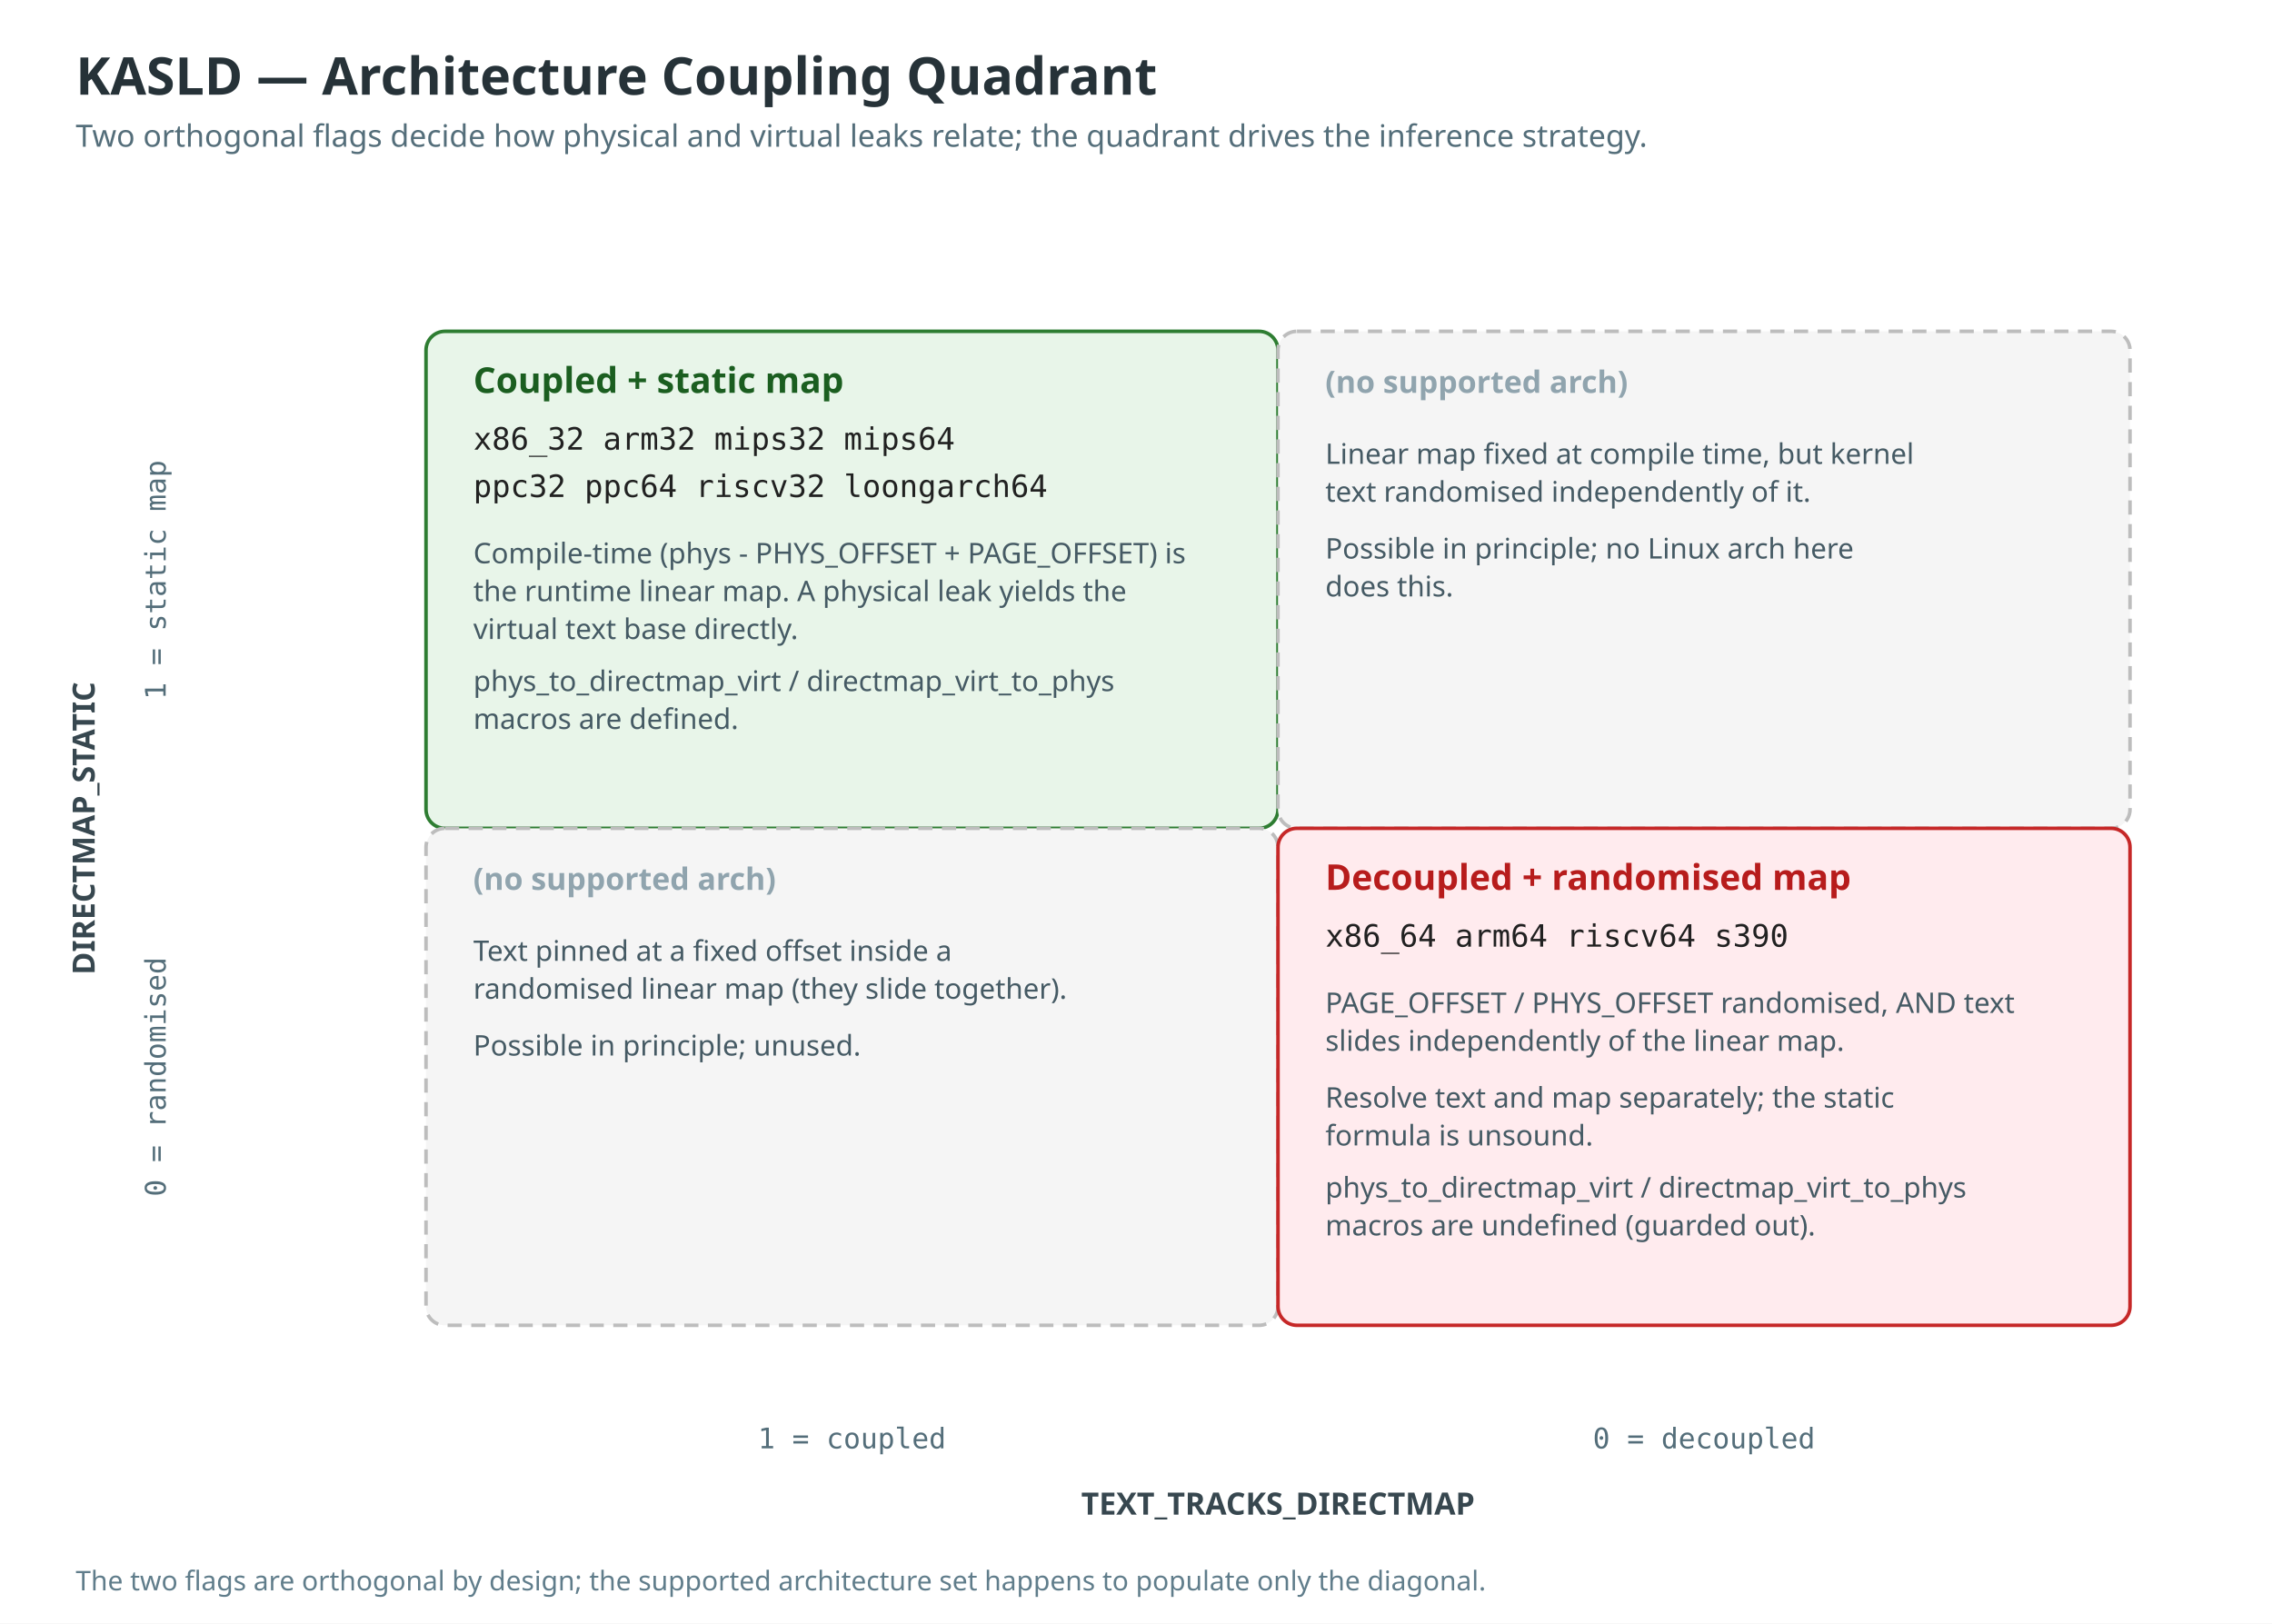
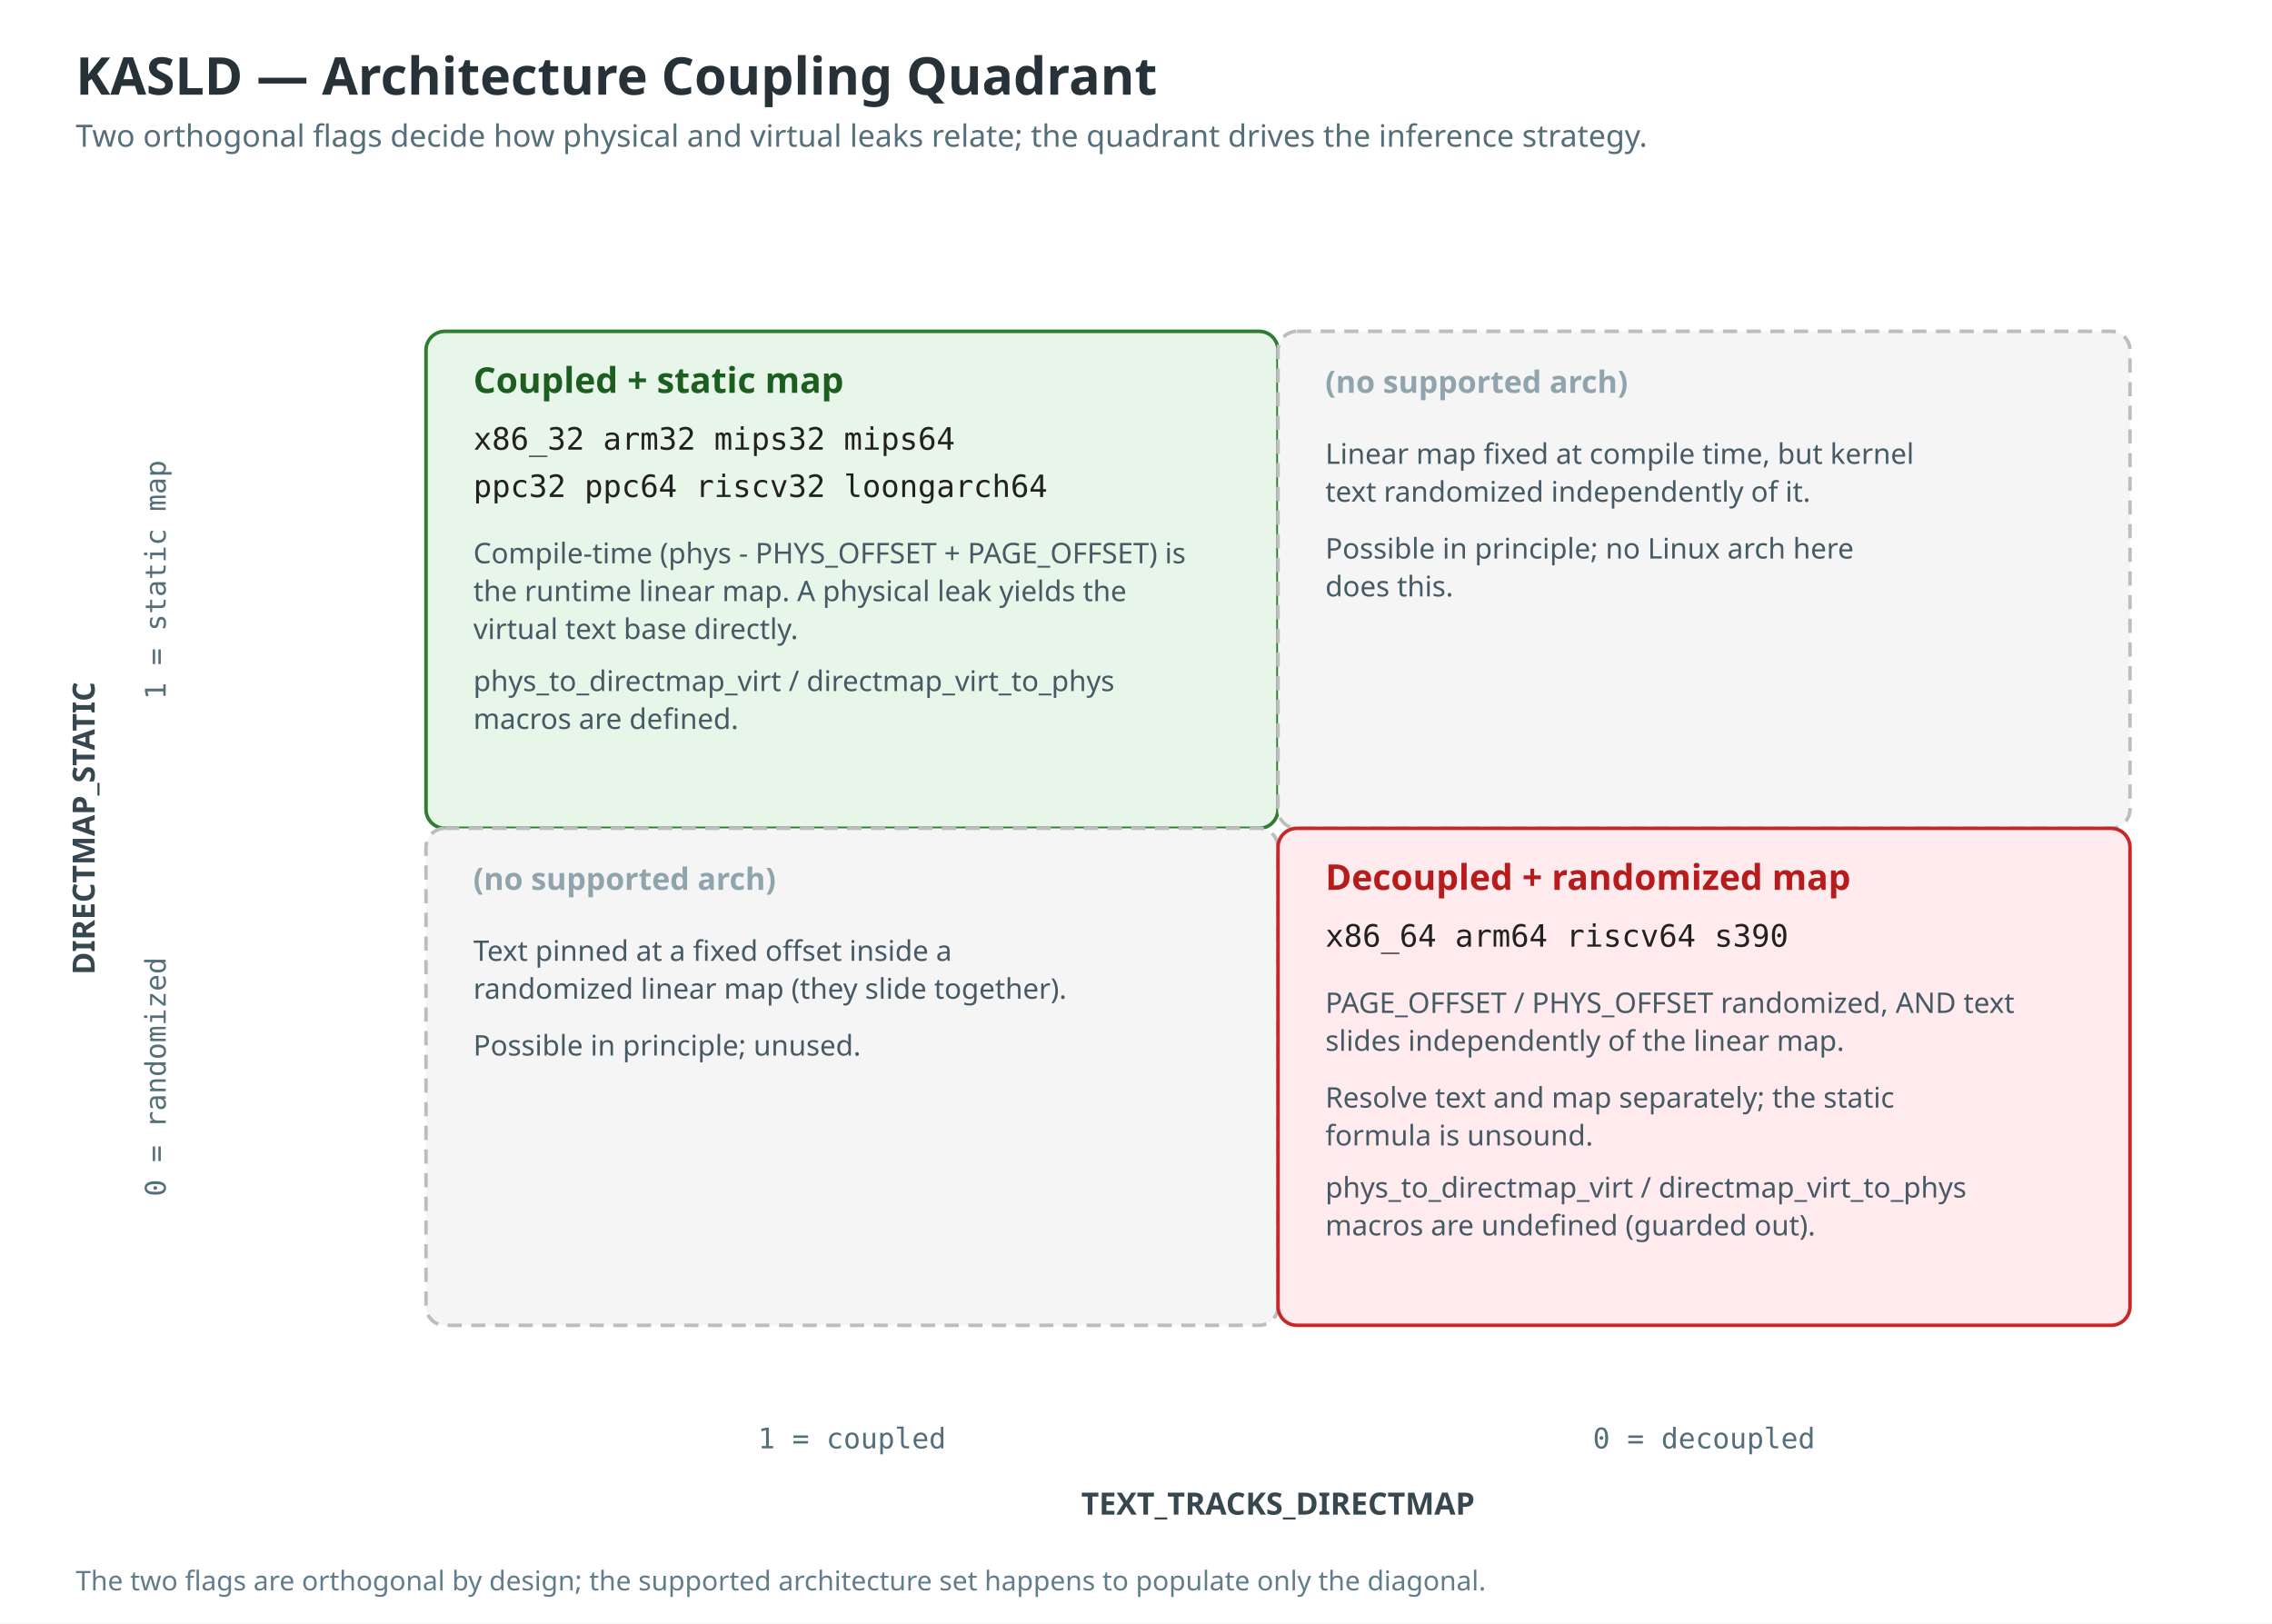
<svg xmlns="http://www.w3.org/2000/svg" width="960" height="686" viewBox="0 0 960 686" font-family="sans-serif">
  <defs>
    <style>
      .title { font-size: 22px; font-weight: 700; fill: #263238; }
      .sub   { font-size: 13px; fill: #546e7a; }
      .axis  { font-size: 13px; font-weight: 700; fill: #37474f; }
      .tick  { font-family: monospace; font-size: 12px; fill: #546e7a; }
      .ch    { font-size: 15px; font-weight: 700; }
      .arch  { font-family: monospace; font-size: 13px; fill: #212121; }
      .imp   { font-size: 12px; fill: #455a64; }
      .empty { font-size: 13px; font-weight: 700; fill: #90a4ae; }
      .note  { font-size: 11.5px; fill: #607d8b; }
    </style>
  </defs>
  <rect x="0" y="0" width="100%" height="100%" fill="#ffffff" />
  <text x="32" y="40" class="title">KASLD — Architecture Coupling Quadrant</text>
  <text x="32" y="62" class="sub">Two orthogonal flags decide how physical and virtual leaks relate; the quadrant drives the inference strategy.</text>
  <text x="40" y="350" class="axis" text-anchor="middle" transform="rotate(-90 40 350)">DIRECTMAP_STATIC</text>
  <text x="540" y="640" class="axis" text-anchor="middle">TEXT_TRACKS_DIRECTMAP</text>
  <text x="70" y="245" class="tick" text-anchor="middle" transform="rotate(-90 70 245)">1 = static map</text>
-   <text x="70" y="455" class="tick" text-anchor="middle" transform="rotate(-90 70 455)">0 = randomised</text>
+   <text x="70" y="455" class="tick" text-anchor="middle" transform="rotate(-90 70 455)">0 = randomized</text>
  <text x="360" y="612" class="tick" text-anchor="middle">1 = coupled</text>
  <text x="720" y="612" class="tick" text-anchor="middle">0 = decoupled</text>
  <rect x="180" y="140" width="360" height="210" rx="8" fill="#e8f5e9" stroke="#2e7d32" stroke-width="1.5" />
  <text x="200" y="166" class="ch" fill="#1b5e20">Coupled + static map</text>
  <text x="200" y="190" class="arch">x86_32  arm32  mips32  mips64</text>
  <text x="200" y="210" class="arch">ppc32  ppc64  riscv32  loongarch64</text>
  <text x="200" y="238" class="imp">Compile-time (phys - PHYS_OFFSET + PAGE_OFFSET) is</text>
  <text x="200" y="254" class="imp">the runtime linear map. A physical leak yields the</text>
  <text x="200" y="270" class="imp">virtual text base directly.</text>
  <text x="200" y="292" class="imp" fill="#2e7d32">phys_to_directmap_virt / directmap_virt_to_phys</text>
  <text x="200" y="308" class="imp" fill="#2e7d32">macros are defined.</text>
  <rect x="540" y="140" width="360" height="210" rx="8" fill="#f5f5f5" stroke="#bdbdbd" stroke-width="1.5" stroke-dasharray="6 4" />
  <text x="560" y="166" class="empty">(no supported arch)</text>
  <text x="560" y="196" class="imp">Linear map fixed at compile time, but kernel</text>
-   <text x="560" y="212" class="imp">text randomised independently of it.</text>
+   <text x="560" y="212" class="imp">text randomized independently of it.</text>
  <text x="560" y="236" class="imp">Possible in principle; no Linux arch here</text>
  <text x="560" y="252" class="imp">does this.</text>
  <rect x="180" y="350" width="360" height="210" rx="8" fill="#f5f5f5" stroke="#bdbdbd" stroke-width="1.5" stroke-dasharray="6 4" />
  <text x="200" y="376" class="empty">(no supported arch)</text>
  <text x="200" y="406" class="imp">Text pinned at a fixed offset inside a</text>
-   <text x="200" y="422" class="imp">randomised linear map (they slide together).</text>
+   <text x="200" y="422" class="imp">randomized linear map (they slide together).</text>
  <text x="200" y="446" class="imp">Possible in principle; unused.</text>
  <rect x="540" y="350" width="360" height="210" rx="8" fill="#ffebee" stroke="#c62828" stroke-width="1.5" />
-   <text x="560" y="376" class="ch" fill="#b71c1c">Decoupled + randomised map</text>
+   <text x="560" y="376" class="ch" fill="#b71c1c">Decoupled + randomized map</text>
  <text x="560" y="400" class="arch">x86_64  arm64  riscv64  s390</text>
-   <text x="560" y="428" class="imp">PAGE_OFFSET / PHYS_OFFSET randomised, AND text</text>
+   <text x="560" y="428" class="imp">PAGE_OFFSET / PHYS_OFFSET randomized, AND text</text>
  <text x="560" y="444" class="imp">slides independently of the linear map.</text>
  <text x="560" y="468" class="imp">Resolve text and map separately; the static</text>
  <text x="560" y="484" class="imp">formula is unsound.</text>
  <text x="560" y="506" class="imp" fill="#c62828">phys_to_directmap_virt / directmap_virt_to_phys</text>
  <text x="560" y="522" class="imp" fill="#c62828">macros are undefined (guarded out).</text>
  <text x="32" y="672" class="note">The two flags are orthogonal by design; the supported architecture set happens to populate only the diagonal.</text>
</svg>
